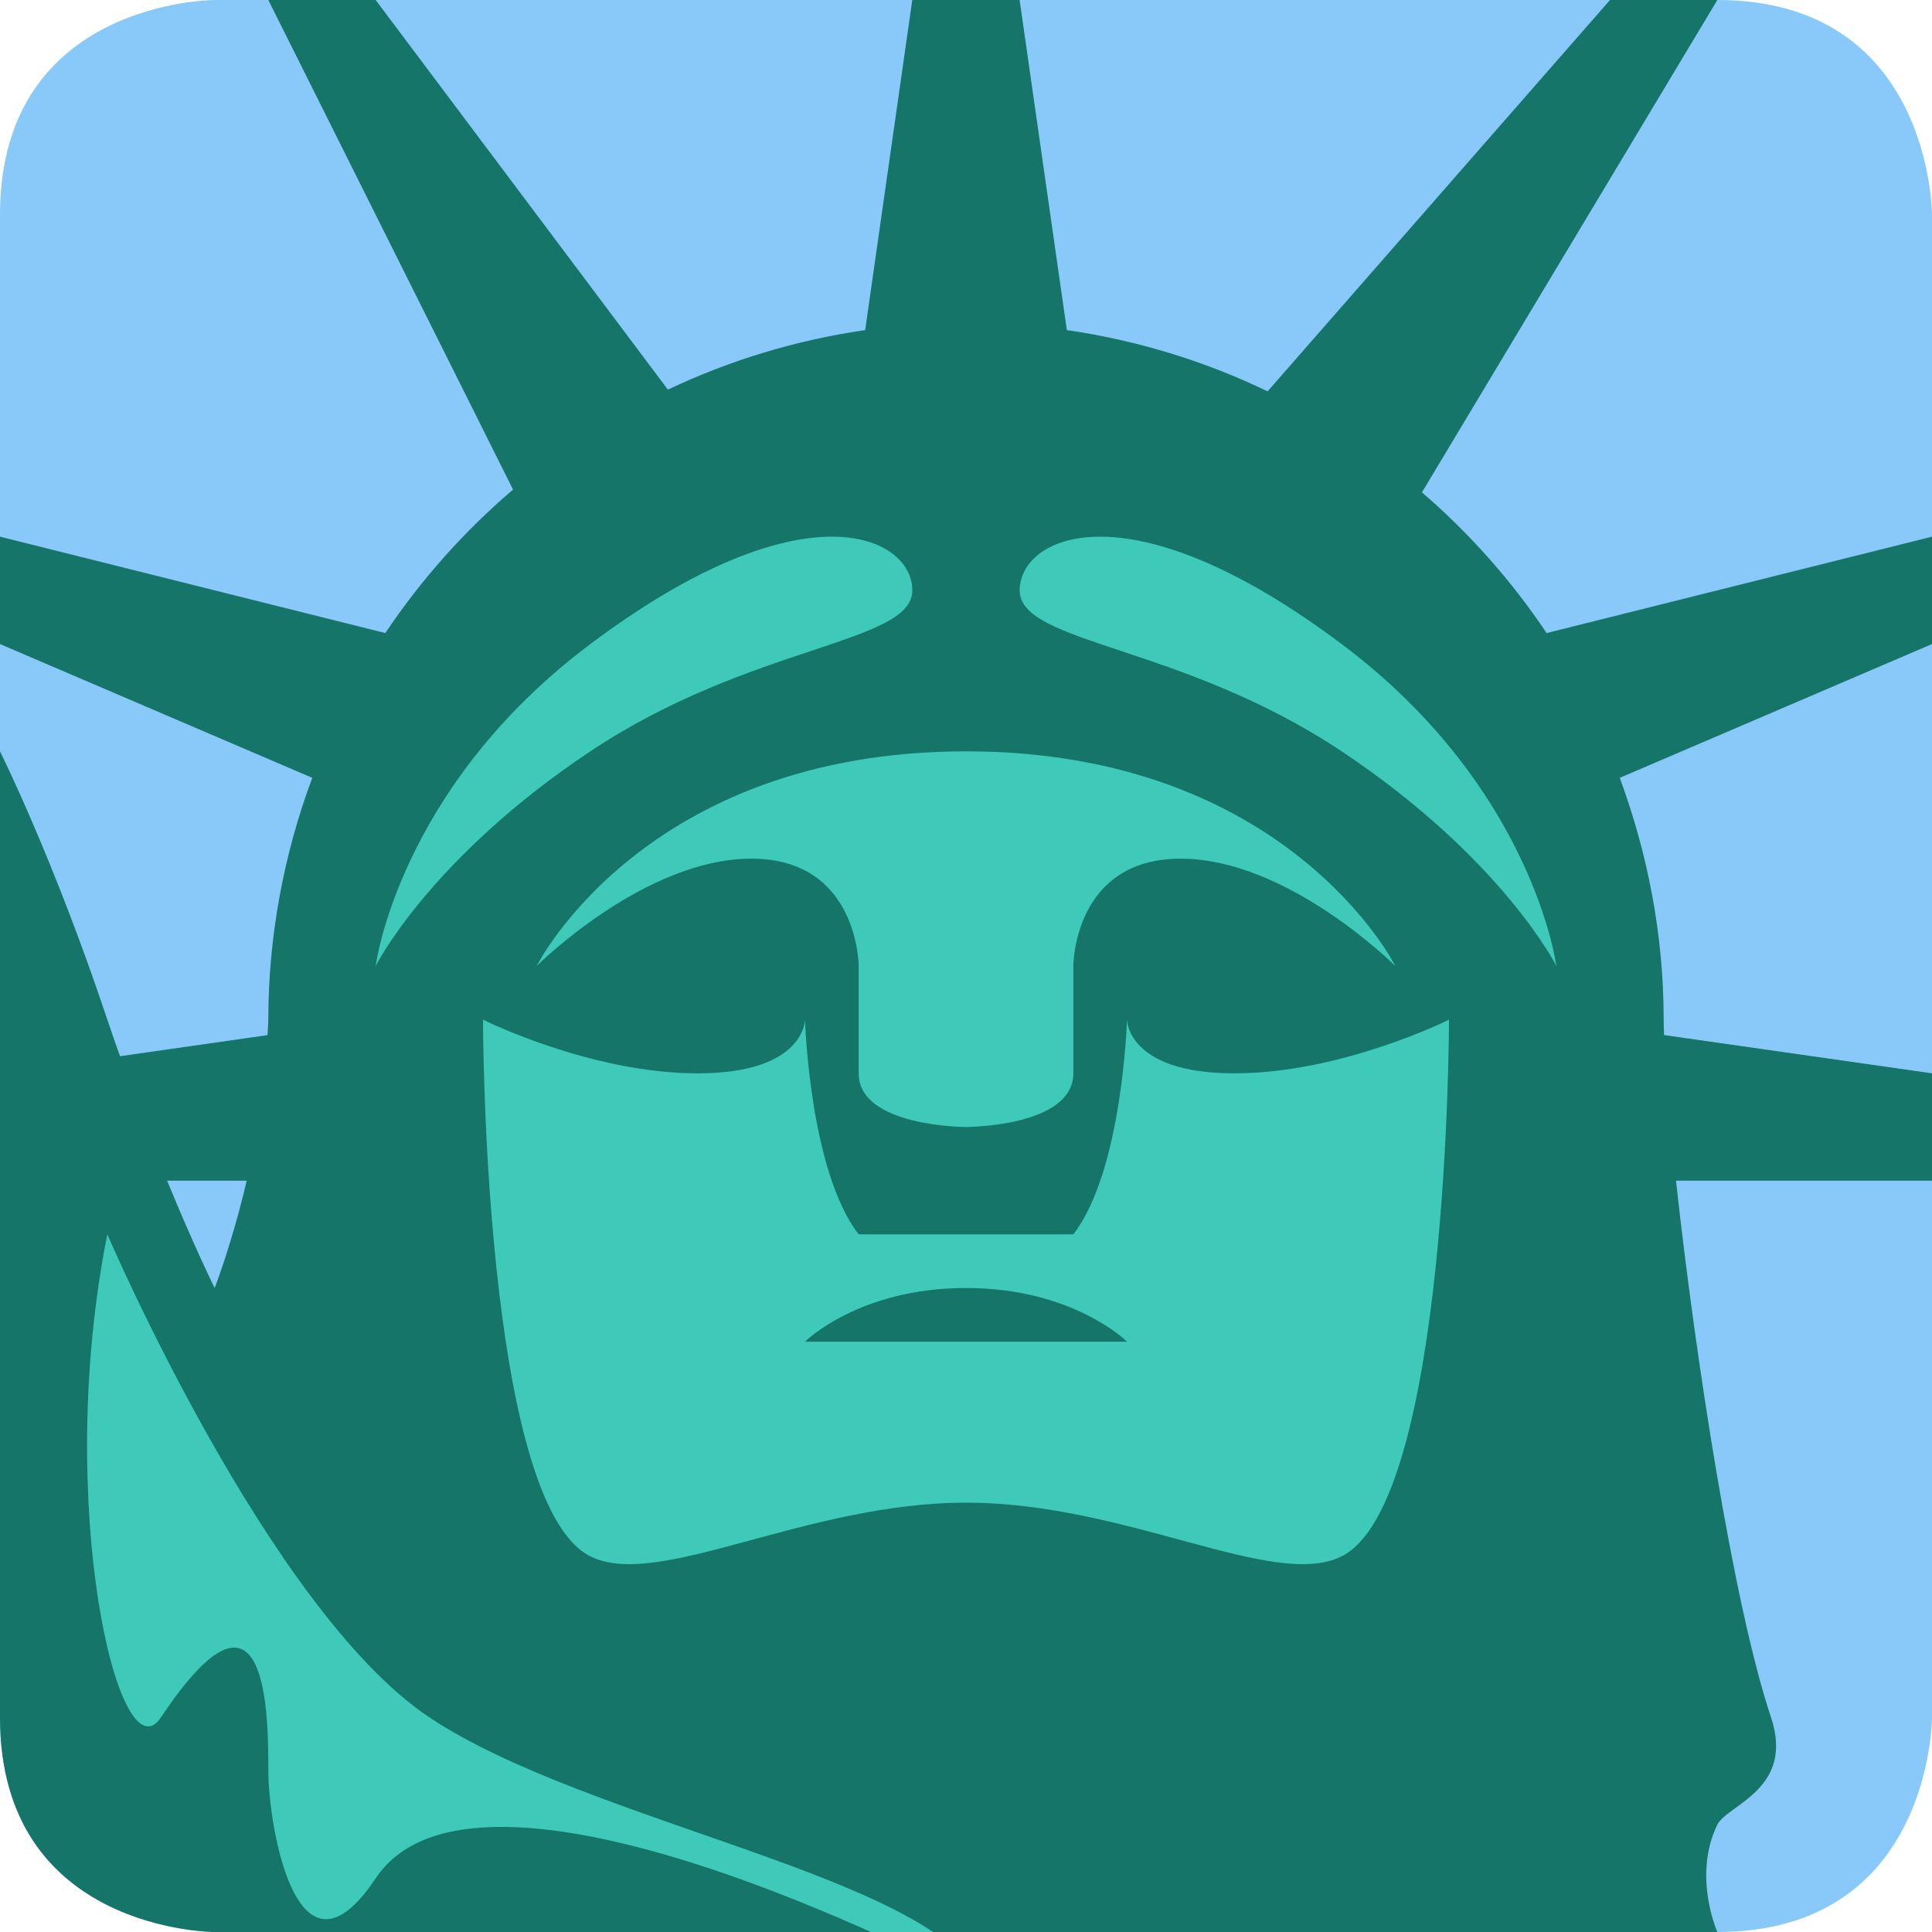
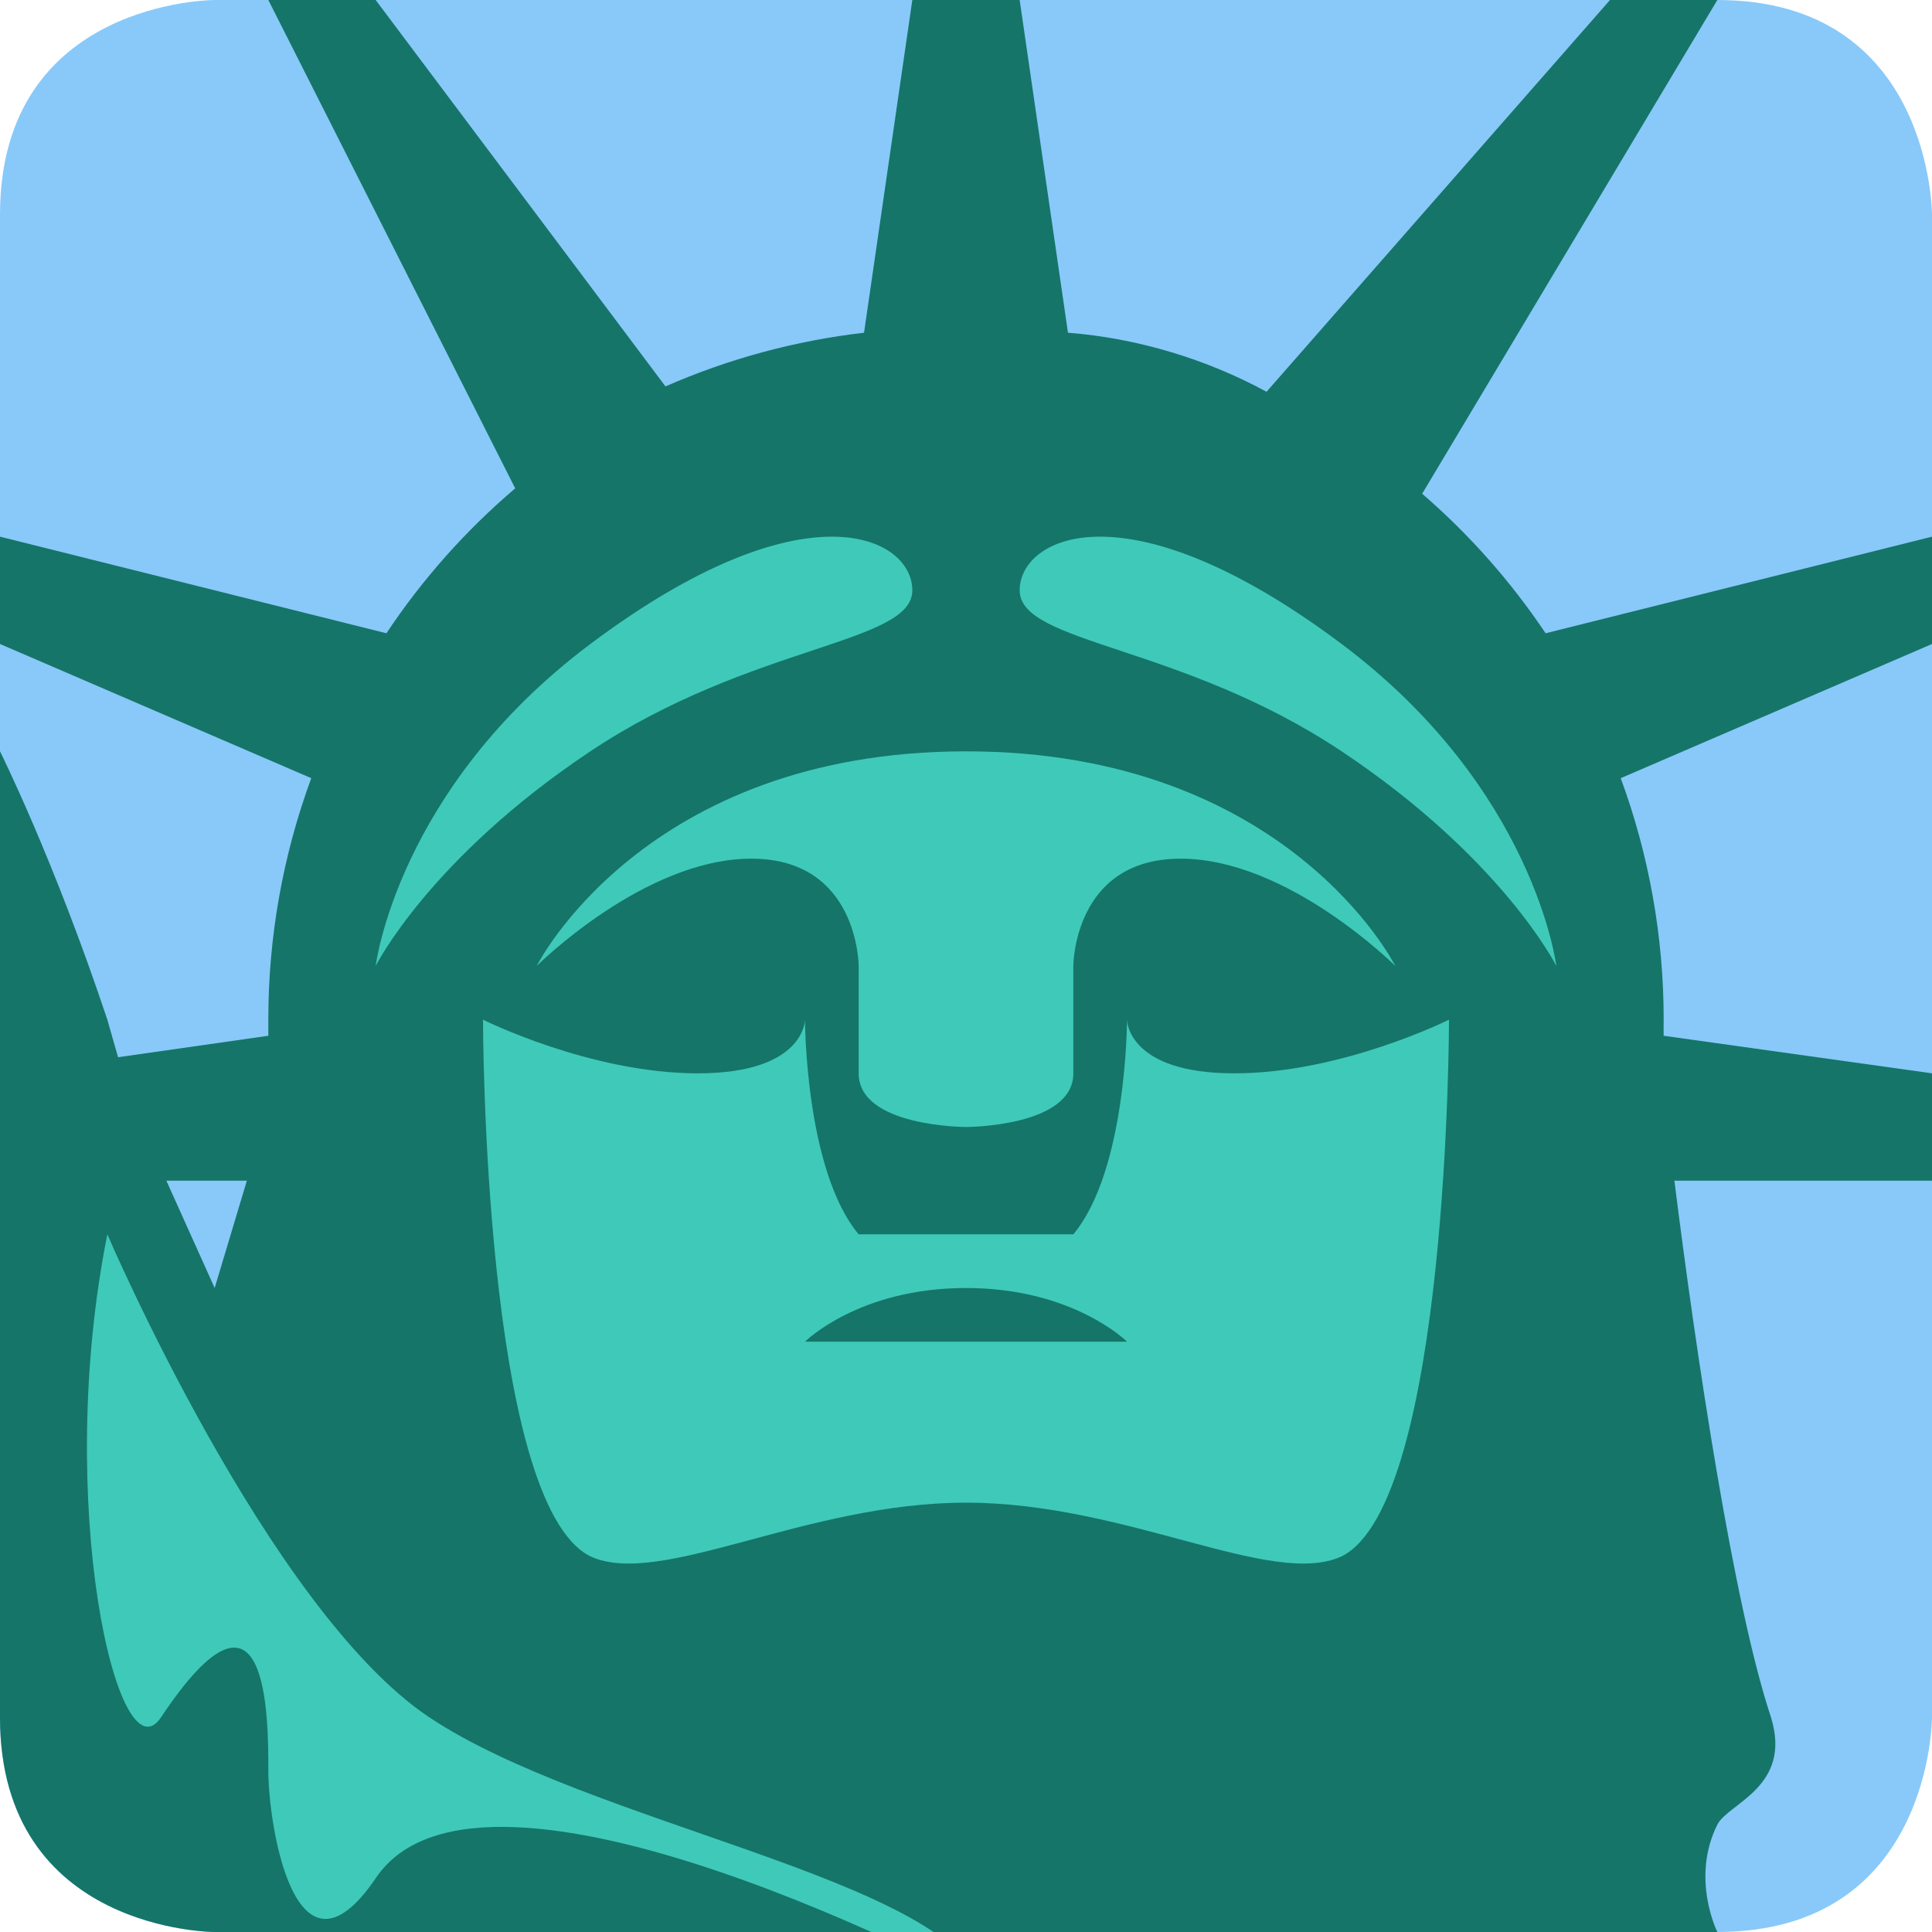
<svg xmlns="http://www.w3.org/2000/svg" viewBox="0 0 45 45">
  <defs>
    <clipPath id="a">
      <path d="M0 36h36V0H0v36z" />
    </clipPath>
    <clipPath id="b">
      <path d="M4 36s-4 0-4-4V4c0-4 4-4 4-4h28c4 0 4 4 4 4v28s0 4-4 4H4z" />
    </clipPath>
  </defs>
  <g clip-path="url(#a)" transform="matrix(1.25 0 0 -1.25 0 45)">
    <path d="M36 4s0-4-4-4H4S0 0 0 4v28c0 4 4 4 4 4h28c4 0 4-4 4-4V4z" fill="#88c9f9" />
  </g>
  <g clip-path="url(#b)" transform="matrix(1.25 0 0 -1.25 0 45)">
-     <path d="M3.114 14h1.483C4.32 12.819 4 12 4 12s-.372.747-.886 2M36 26l-7.181-1.796a13.072 13.072 0 0 1-2.323 2.622L32 36h-2l-6.38-7.292c-1.162.56-2.418.949-3.741 1.141L18.999 36h-2l-.878-6.151a12.867 12.867 0 0 1-3.676-1.109L7 36H5l4.56-9.123a13.065 13.065 0 0 1-2.38-2.673L0 26v-2.001l5.819-2.493A12.952 12.952 0 0 1 4.999 17c0-.098-.011-.191-.015-.288l-2.748-.393c-.08.225-.157.444-.236.681-1 2.999-2 4.999-2 4.999L-1-3l33 3s-.465 1.044 0 2c.179.368 1.448.658 1 2-.71 2.129-1.417 6.767-1.77 10H36v2l-4.992.713A7.964 7.964 0 0 0 31 17c0 1.587-.3 3.1-.818 4.506L36 23.999V26z" fill="#157569" />
-     <path d="M7 18s.422 3.316 4 5.999C15 27 17 26 17 25s-3-1-6-3-4-4-4-4M29 18s-.423 3.316-4 5.999C21 27 19 26 19 25s3-1 6-3 4-4 4-4M18 22c-6 0-8-4-8-4s2 2 4 2 2-2 2-2v-2c0-1 2-1 2-1s2 0 2 1v2s0 2 2 2 4-2 4-2-2 4-8 4" fill="#3fc9b9" />
-     <path d="M23 16c-2 0-2 1-2 1s-.083-2.815-1-4h-4c-.918 1.185-1 4-1 4s0-1-2-1-4 1-4 1 0-9 2-10c1.265-.633 4 1 7 1s5.735-1.633 7-1c2 1 2 10 2 10s-2-1-4-1" fill="#3fc9b9" />
+     <path d="M3.1 14h1.5L4 12l-.9 2M36 26l-7.2-1.8a13 13 0 0 1-2.3 2.6L32 36h-2l-6.4-7.3c-1.1.6-2.4 1-3.7 1.1L19 36h-2l-.9-6.2a12.9 12.9 0 0 1-3.7-1L7 36H5l4.6-9.1a13 13 0 0 1-2.4-2.7L0 26v-2l5.8-2.5A13 13 0 0 1 5 17v-.3l-2.8-.4-.2.7c-1 3-2 5-2 5L-1-3l33 3s-.5 1 0 2c.2.4 1.4.7 1 2-.7 2.1-1.4 6.8-1.8 10H36v2l-5 .7a8 8 0 0 0 0 .3 13 13 0 0 1-.8 4.5L36 24v2z" fill="#157569" />
+     <path d="M7 18s.4 3.3 4 6c4 3 6 2 6 1s-3-1-6-3-4-4-4-4m22 0s-.4 3.3-4 6c-4 3-6 2-6 1s3-1 6-3 4-4 4-4m-11 4c-6 0-8-4-8-4s2 2 4 2 2-2 2-2v-2c0-1 2-1 2-1s2 0 2 1v2s0 2 2 2 4-2 4-2-2 4-8 4" fill="#3fc9b9" />
+     <path d="M23 16c-2 0-2 1-2 1s0-2.8-1-4h-4c-1 1.2-1 4-1 4s0-1-2-1-4 1-4 1 0-9 2-10c1.3-.6 4 1 7 1s5.7-1.6 7-1c2 1 2 10 2 10s-2-1-4-1" fill="#3fc9b9" />
    <path d="M15 11h6s-1 1-3 1-3-1-3-1" fill="#157569" />
-     <path d="M2 13s3-7 6-9 9.583-3 10.292-5C18.292-1 9 4 7 1 5.526-1.211 5 2 5 3s0 4-2 1c-.785-1.177-2 4-1 9" fill="#3fc9b9" />
+     <path d="M2 13s3-7 6-9 9.6-3 10.3-5C18.3-1 9 4 7 1 5.5-1.2 5 2 5 3s0 4-2 1c-.8-1.2-2 4-1 9" fill="#3fc9b9" />
  </g>
</svg>
